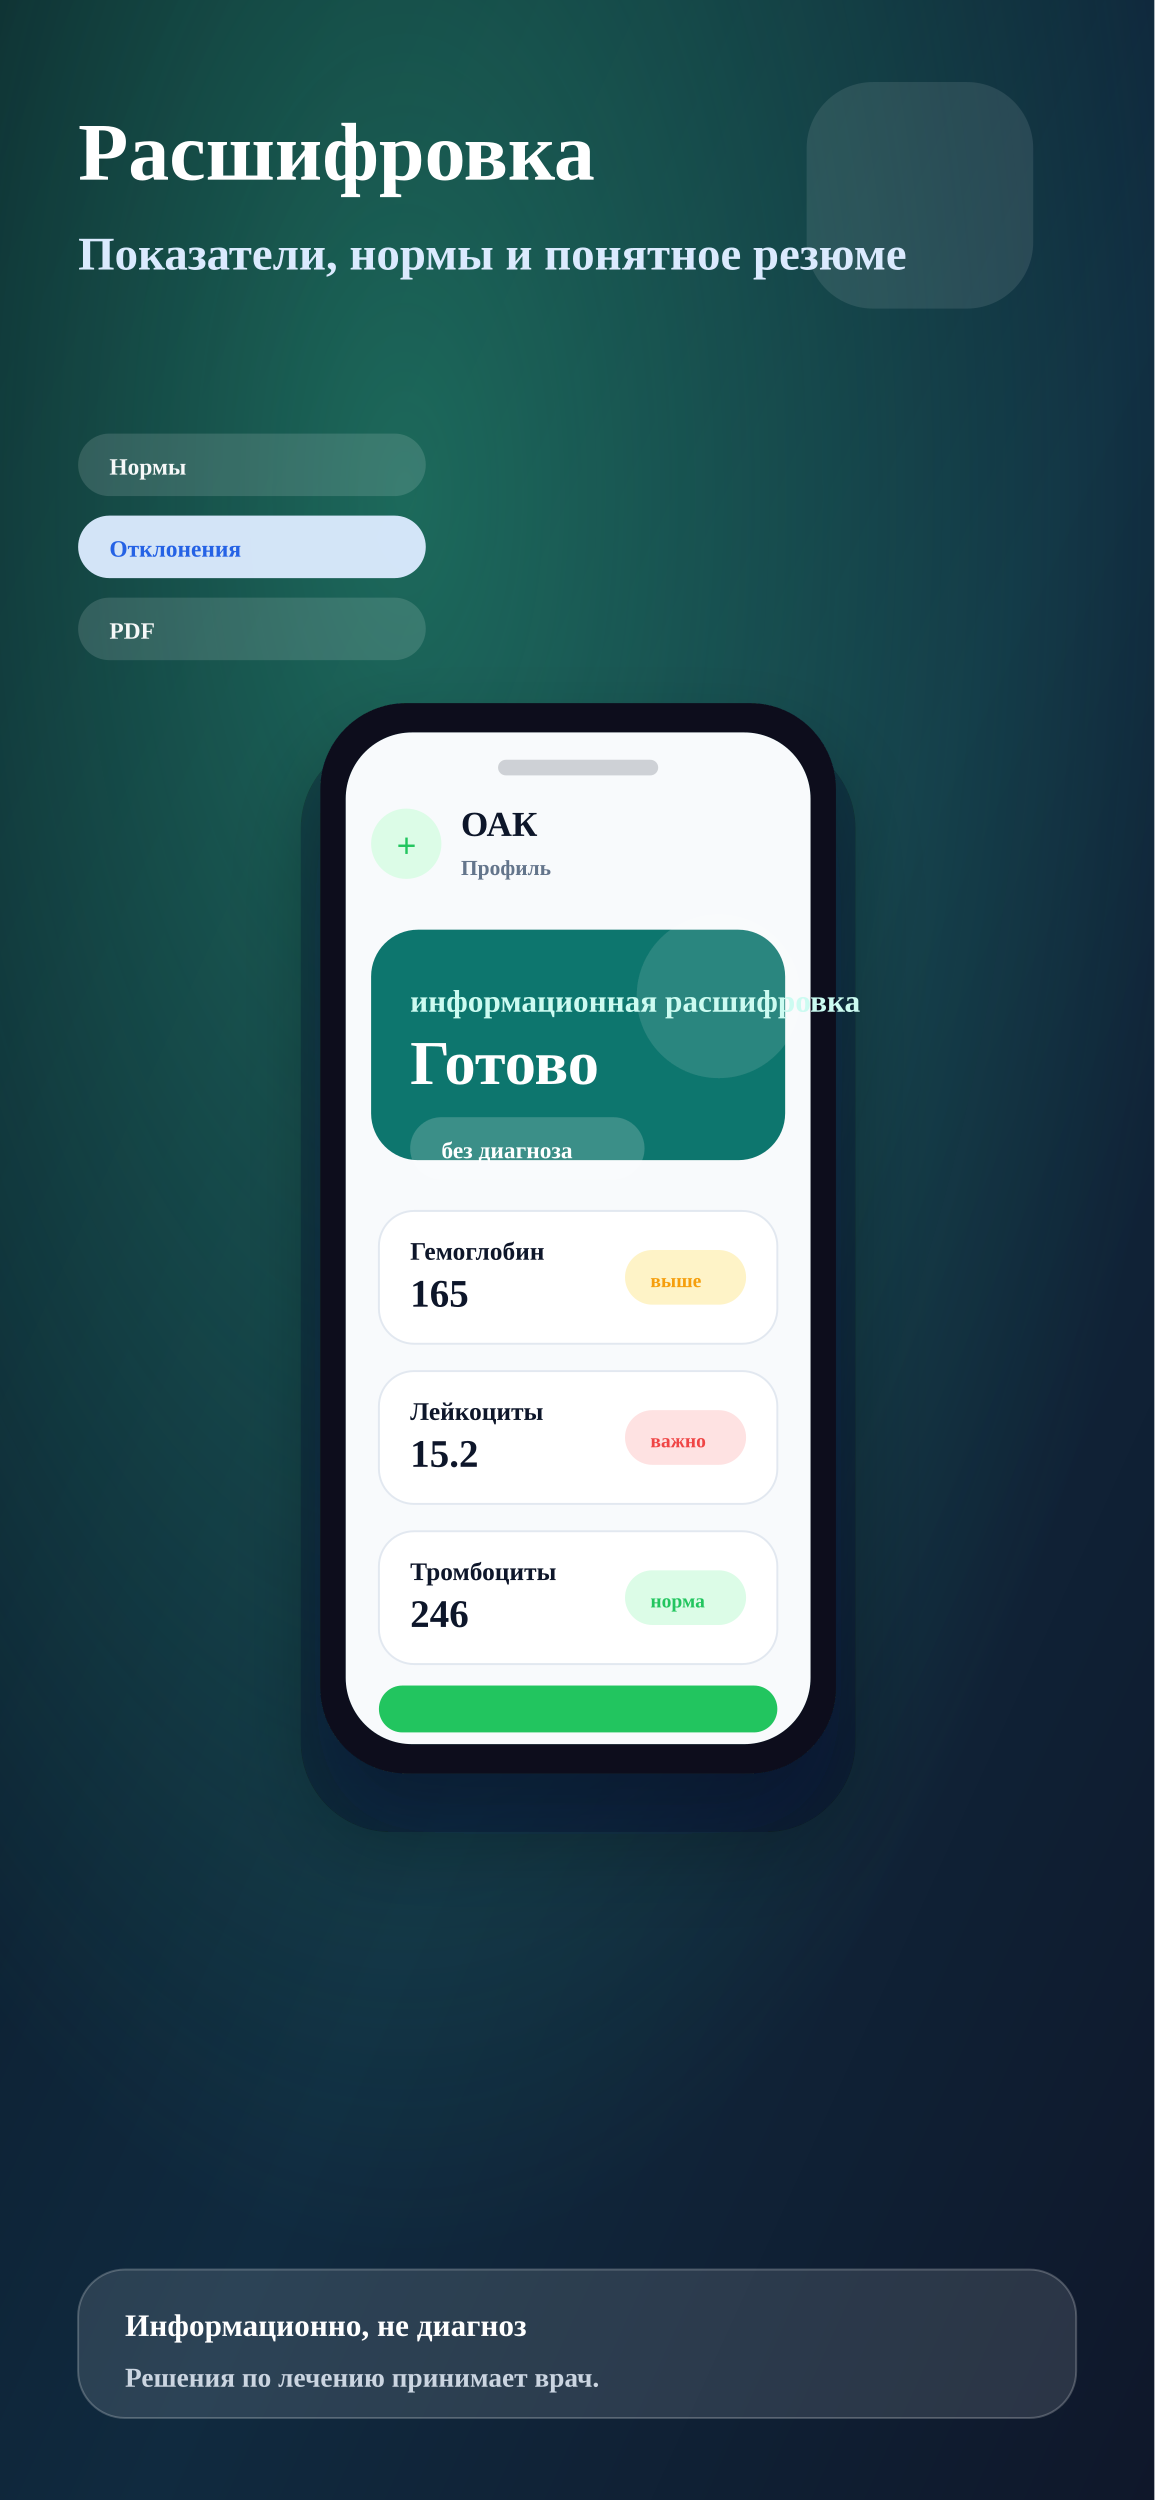
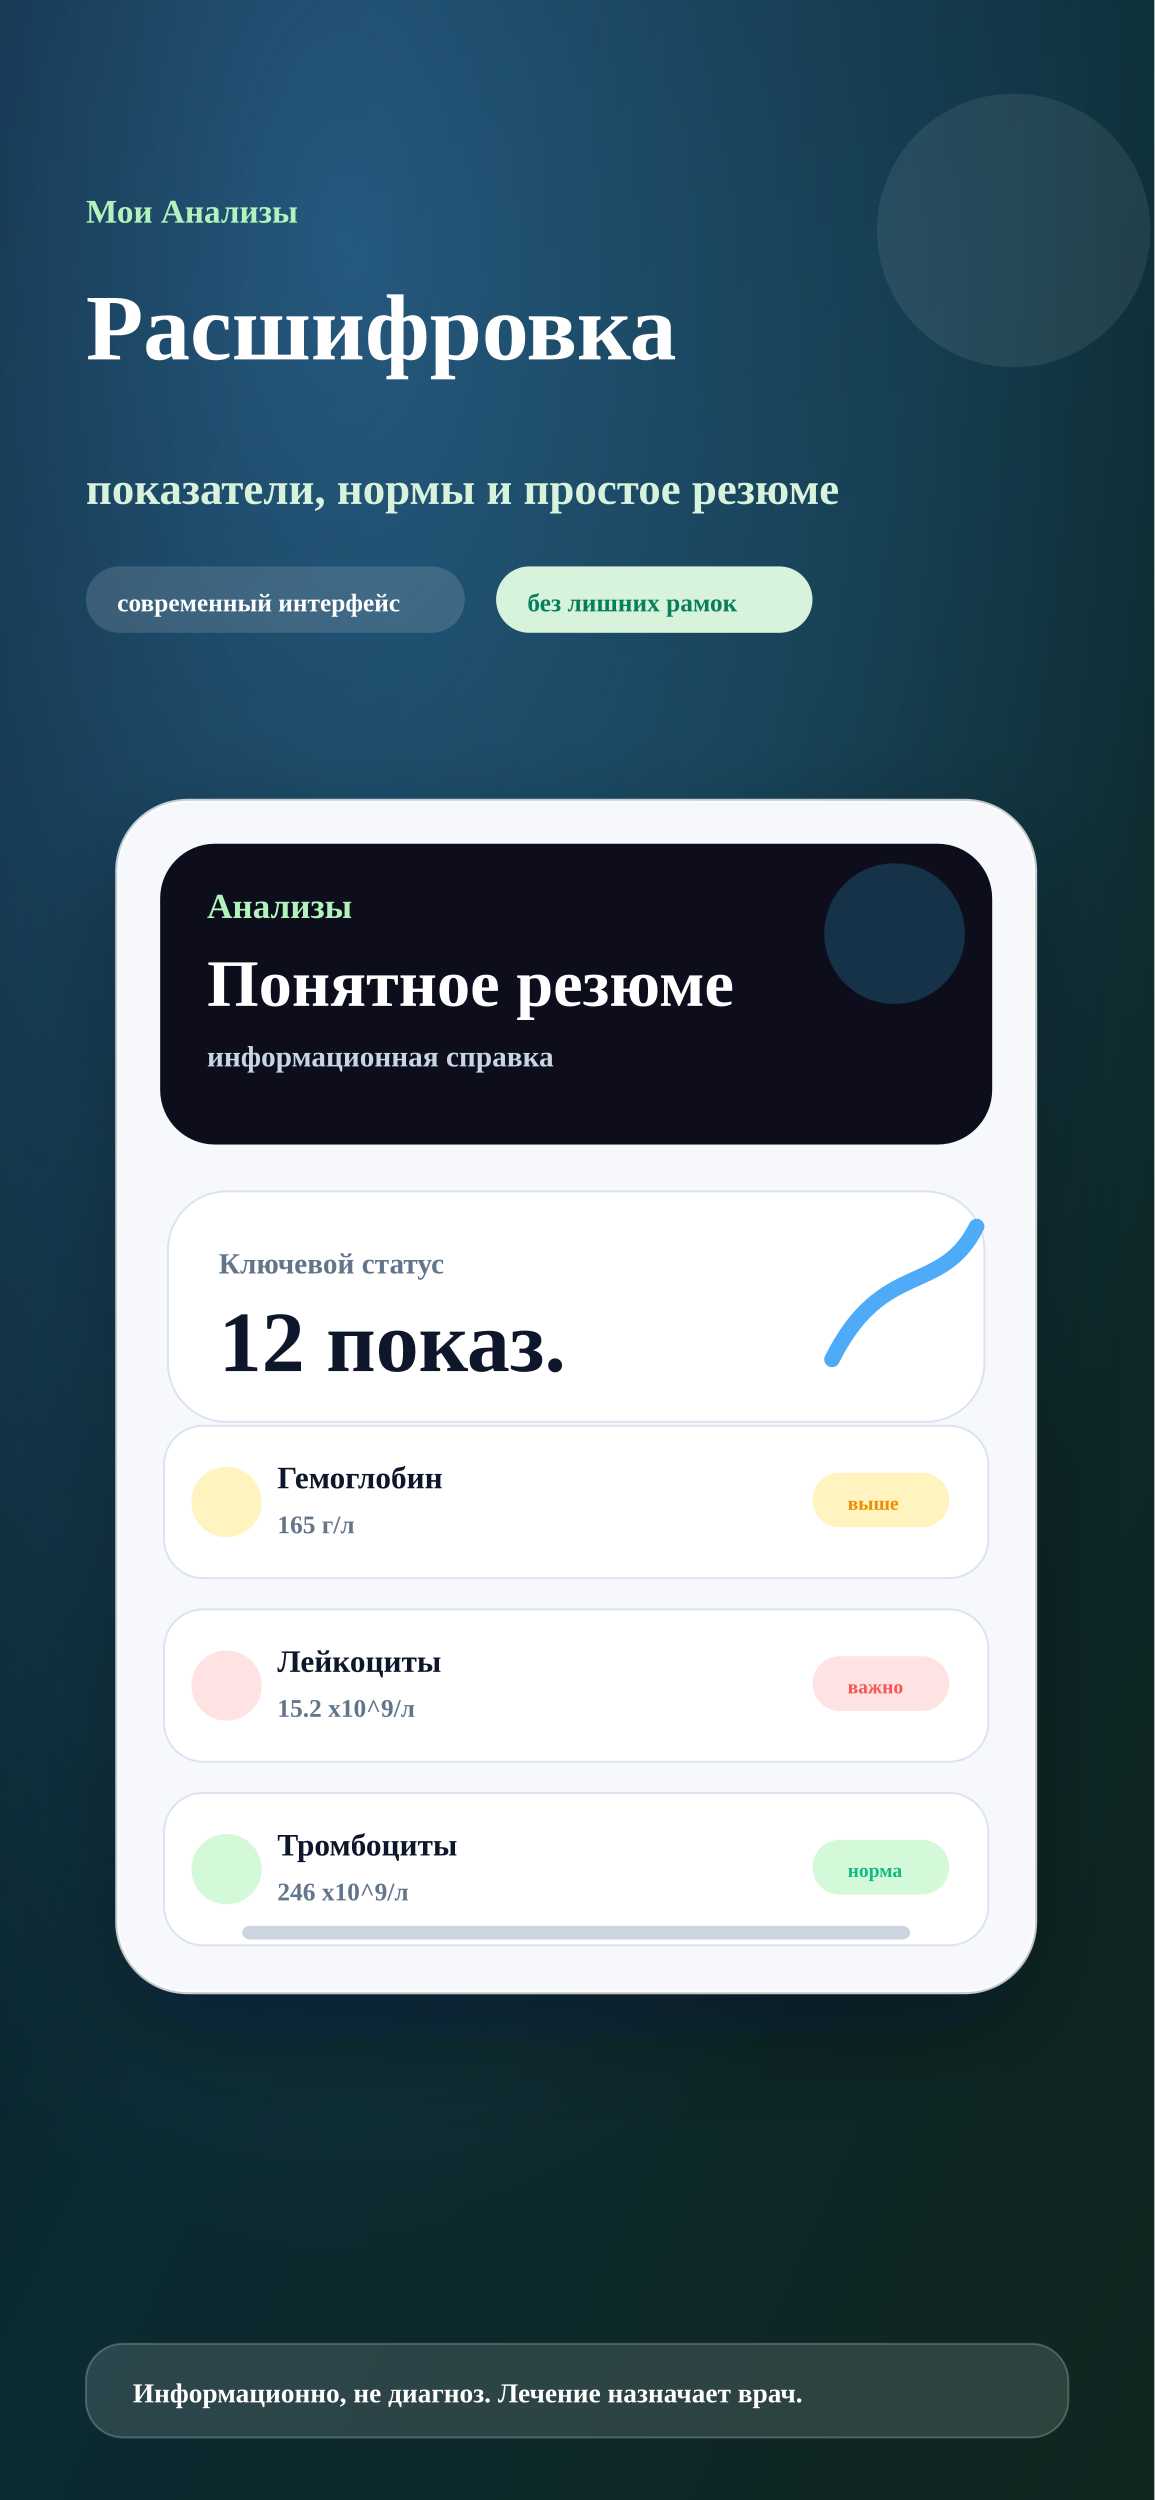
<svg xmlns="http://www.w3.org/2000/svg" width="591" height="1280" viewBox="0 0 591 1280">
  <defs>
    <linearGradient id="bg" x1="0" y1="0" x2="1" y2="1">
-       <stop offset="0" stop-color="#07111f" />
-       <stop offset="0.56" stop-color="#102a3f" />
-       <stop offset="1" stop-color="#0f172a" />
+       <stop offset="0" stop-color="#06141f" />
+       <stop offset="0.48" stop-color="#0b2a32" />
+       <stop offset="1" stop-color="#10251f" />
    </linearGradient>
-     <radialGradient id="glow" cx="35%" cy="20%" r="70%">
-       <stop offset="0" stop-color="#34d399" stop-opacity="0.42" />
-       <stop offset="1" stop-color="#34d399" stop-opacity="0" />
+     <radialGradient id="wash" cx="30%" cy="10%" r="80%">
+       <stop offset="0" stop-color="#4dabf7" stop-opacity="0.42" />
+       <stop offset="1" stop-color="#4dabf7" stop-opacity="0" />
    </radialGradient>
-     <filter id="shadow" x="-30%" y="-30%" width="160%" height="160%">
-       <feDropShadow dx="0" dy="24" stdDeviation="22" flood-color="#020617" flood-opacity="0.35" />
+     <filter id="softShadow" x="-20%" y="-20%" width="140%" height="140%">
+       <feDropShadow dx="0" dy="22" stdDeviation="28" flood-color="#020617" flood-opacity="0.34" />
    </filter>
  </defs>
  <rect width="591" height="1280" fill="url(#bg)" />
-   <rect width="591" height="1280" fill="url(#glow)" />
-   <rect x="413" y="42" width="116" height="116" rx="34" fill="#ffffff" opacity="0.10" />
-   <text x="40" y="92" font-size="42" font-weight="900" fill="#ffffff">Расшифровка</text>
-   <text x="40" y="138" font-size="24" font-weight="800" fill="#dbeafe">Показатели, нормы и понятное резюме</text>
-   <g opacity="0.96">
-     <rect x="40" y="222" width="178" height="32" rx="16" fill="rgba(255,255,255,0.14)" />
-     <text x="56" y="243" font-size="12" font-weight="800" fill="#ffffff">Нормы</text>
-     <rect x="40" y="264" width="178" height="32" rx="16" fill="#dbeafe" />
-     <text x="56" y="285" font-size="12" font-weight="800" fill="#2563eb">Отклонения</text>
-     <rect x="40" y="306" width="178" height="32" rx="16" fill="rgba(255,255,255,0.14)" />
-     <text x="56" y="327" font-size="12" font-weight="800" fill="#ffffff">PDF</text>
-   </g>
-   <g filter="url(#shadow)">
-     <g transform="translate(164 360) scale(1)">
-       <rect x="-10" y="18" width="284" height="560" rx="46" fill="#020617" opacity="0.26" />
-       <rect width="264" height="548" rx="44" fill="#08111f" />
-       <rect x="13" y="15" width="238" height="518" rx="34" fill="#f8fafc" />
-       <rect x="91" y="29" width="82" height="8" rx="4" fill="#111827" opacity="0.18" />
-       <circle cx="44" cy="72" r="18" fill="#dcfce7" />
-       <text x="39" y="79" font-size="18" font-weight="900" fill="#22c55e">+</text>
-       <text x="72" y="68" font-size="18" font-weight="900" fill="#0f172a">ОАК</text>
-       <text x="72" y="88" font-size="11" font-weight="700" fill="#64748b">Профиль</text>
-       <rect x="26" y="116" width="212" height="118" rx="24" fill="#0f766e" />
-       <circle cx="204" cy="150" r="42" fill="#ffffff" opacity="0.12" />
-       <text x="46" y="158" font-size="16" font-weight="800" fill="#ccfbf1">информационная расшифровка</text>
-       <text x="46" y="195" font-size="32" font-weight="900" fill="#ffffff">Готово</text>
-       <rect x="46" y="212" width="120" height="32" rx="16" fill="rgba(255,255,255,0.18)" />
-       <text x="62" y="233" font-size="12" font-weight="800" fill="#ffffff">без диагноза</text>
-       <rect x="30" y="260" width="204" height="68" rx="18" fill="#fff" stroke="#e2e8f0" />
-       <text x="46" y="285" font-size="13" font-weight="800" fill="#0f172a">Гемоглобин</text>
-       <text x="46" y="309" font-size="20" font-weight="900" fill="#0f172a">165</text>
-       <rect x="156" y="280" width="62" height="28" rx="14" fill="#fef3c7" />
-       <text x="169" y="299" font-size="10" font-weight="900" fill="#f59e0b">выше</text>
-       <rect x="30" y="342" width="204" height="68" rx="18" fill="#fff" stroke="#e2e8f0" />
-       <text x="46" y="367" font-size="13" font-weight="800" fill="#0f172a">Лейкоциты</text>
-       <text x="46" y="391" font-size="20" font-weight="900" fill="#0f172a">15.2</text>
-       <rect x="156" y="362" width="62" height="28" rx="14" fill="#fee2e2" />
-       <text x="169" y="381" font-size="10" font-weight="900" fill="#ef4444">важно</text>
-       <rect x="30" y="424" width="204" height="68" rx="18" fill="#fff" stroke="#e2e8f0" />
-       <text x="46" y="449" font-size="13" font-weight="800" fill="#0f172a">Тромбоциты</text>
-       <text x="46" y="473" font-size="20" font-weight="900" fill="#0f172a">246</text>
-       <rect x="156" y="444" width="62" height="28" rx="14" fill="#dcfce7" />
-       <text x="169" y="463" font-size="10" font-weight="900" fill="#22c55e">норма</text>
-       <rect x="30" y="503" width="204" height="24" rx="12" fill="#22c55e" />
+   <rect width="591" height="1280" fill="url(#wash)" />
+   <circle cx="519" cy="118" r="70" fill="#ffffff" opacity="0.08" />
+   <text x="44" y="114" font-size="17" font-weight="900" fill="#b2f2bb">Мои Анализы</text>
+   <text x="44" y="184" font-size="48" font-weight="900" fill="#ffffff">Расшифровка</text>
+   <text x="44" y="258" font-size="23" font-weight="800" fill="#d8f3dc">показатели, нормы и простое резюме</text>
+   <rect x="44" y="290" width="194" height="34" rx="17" fill="rgba(255,255,255,0.14)" />
+   <text x="60" y="313" font-size="13" font-weight="800" fill="#ffffff">современный интерфейс</text>
+   <rect x="254" y="290" width="162" height="34" rx="17" fill="#d8f3dc" />
+   <text x="270" y="313" font-size="13" font-weight="800" fill="#087f5b">без лишних рамок</text>
+   <g filter="url(#softShadow)">
+     <g>
+       <rect x="60" y="410" width="470" height="610" rx="36" fill="#f6f8fb" stroke="rgba(255,255,255,0.72)" stroke-width="2" />
+       <rect x="82" y="432" width="426" height="154" rx="28" fill="#07111f" />
+       <circle cx="458" cy="478" r="36" fill="#4dabf7" opacity="0.2" />
+       <text x="106" y="470" font-size="18" font-weight="900" fill="#b2f2bb">Анализы</text>
+       <text x="106" y="515" font-size="34" font-weight="900" fill="#ffffff">Понятное резюме</text>
+       <text x="106" y="546" font-size="15" font-weight="800" fill="#cbd5e1">информационная справка</text>
+       <rect x="86" y="610" width="418" height="118" rx="30" fill="#ffffff" stroke="#dbe3ee" />
+       <text x="112" y="652" font-size="15" font-weight="900" fill="#64748b">Ключевой статус</text>
+       <text x="112" y="702" font-size="44" font-weight="900" fill="#0f172a">12 показ.</text>
+       <path d="M 426 696 C 452 644, 482 664, 500 628" fill="none" stroke="#4dabf7" stroke-width="8" stroke-linecap="round" />
+       <rect x="84" y="730" width="422" height="78" rx="20" fill="#ffffff" stroke="#dbe3ee" />
+       <circle cx="116" cy="769" r="18" fill="#fff3bf" />
+       <text x="142" y="762" font-size="16" font-weight="900" fill="#0f172a">Гемоглобин</text>
+       <text x="142" y="785" font-size="13" font-weight="700" fill="#64748b">165 г/л</text>
+       <rect x="416" y="754" width="70" height="28" rx="14" fill="#fff3bf" />
+       <text x="434" y="773" font-size="10" font-weight="900" fill="#f08c00">выше</text>
+       <rect x="84" y="824" width="422" height="78" rx="20" fill="#ffffff" stroke="#dbe3ee" />
+       <circle cx="116" cy="863" r="18" fill="#ffe3e3" />
+       <text x="142" y="856" font-size="16" font-weight="900" fill="#0f172a">Лейкоциты</text>
+       <text x="142" y="879" font-size="13" font-weight="700" fill="#64748b">15.2 x10^9/л</text>
+       <rect x="416" y="848" width="70" height="28" rx="14" fill="#ffe3e3" />
+       <text x="434" y="867" font-size="10" font-weight="900" fill="#fa5252">важно</text>
+       <rect x="84" y="918" width="422" height="78" rx="20" fill="#ffffff" stroke="#dbe3ee" />
+       <circle cx="116" cy="957" r="18" fill="#d3f9d8" />
+       <text x="142" y="950" font-size="16" font-weight="900" fill="#0f172a">Тромбоциты</text>
+       <text x="142" y="973" font-size="13" font-weight="700" fill="#64748b">246 x10^9/л</text>
+       <rect x="416" y="942" width="70" height="28" rx="14" fill="#d3f9d8" />
+       <text x="434" y="961" font-size="10" font-weight="900" fill="#12b886">норма</text>
+       <rect x="124" y="986" width="342" height="7" rx="4" fill="#cbd5e1" />
    </g>
  </g>
-   <rect x="40" y="1162" width="511" height="76" rx="24" fill="rgba(255,255,255,0.12)" stroke="rgba(255,255,255,0.22)" />
-   <text x="64" y="1196" font-size="16" font-weight="900" fill="#ffffff">Информационно, не диагноз</text>
-   <text x="64" y="1222" font-size="14" font-weight="700" fill="#cbd5e1">Решения по лечению принимает врач.</text>
+   <rect x="44" y="1200" width="503" height="48" rx="19" fill="rgba(255,255,255,0.13)" stroke="rgba(255,255,255,0.22)" />
+   <text x="68" y="1230" font-size="14" font-weight="900" fill="#ffffff">Информационно, не диагноз. Лечение назначает врач.</text>
</svg>
